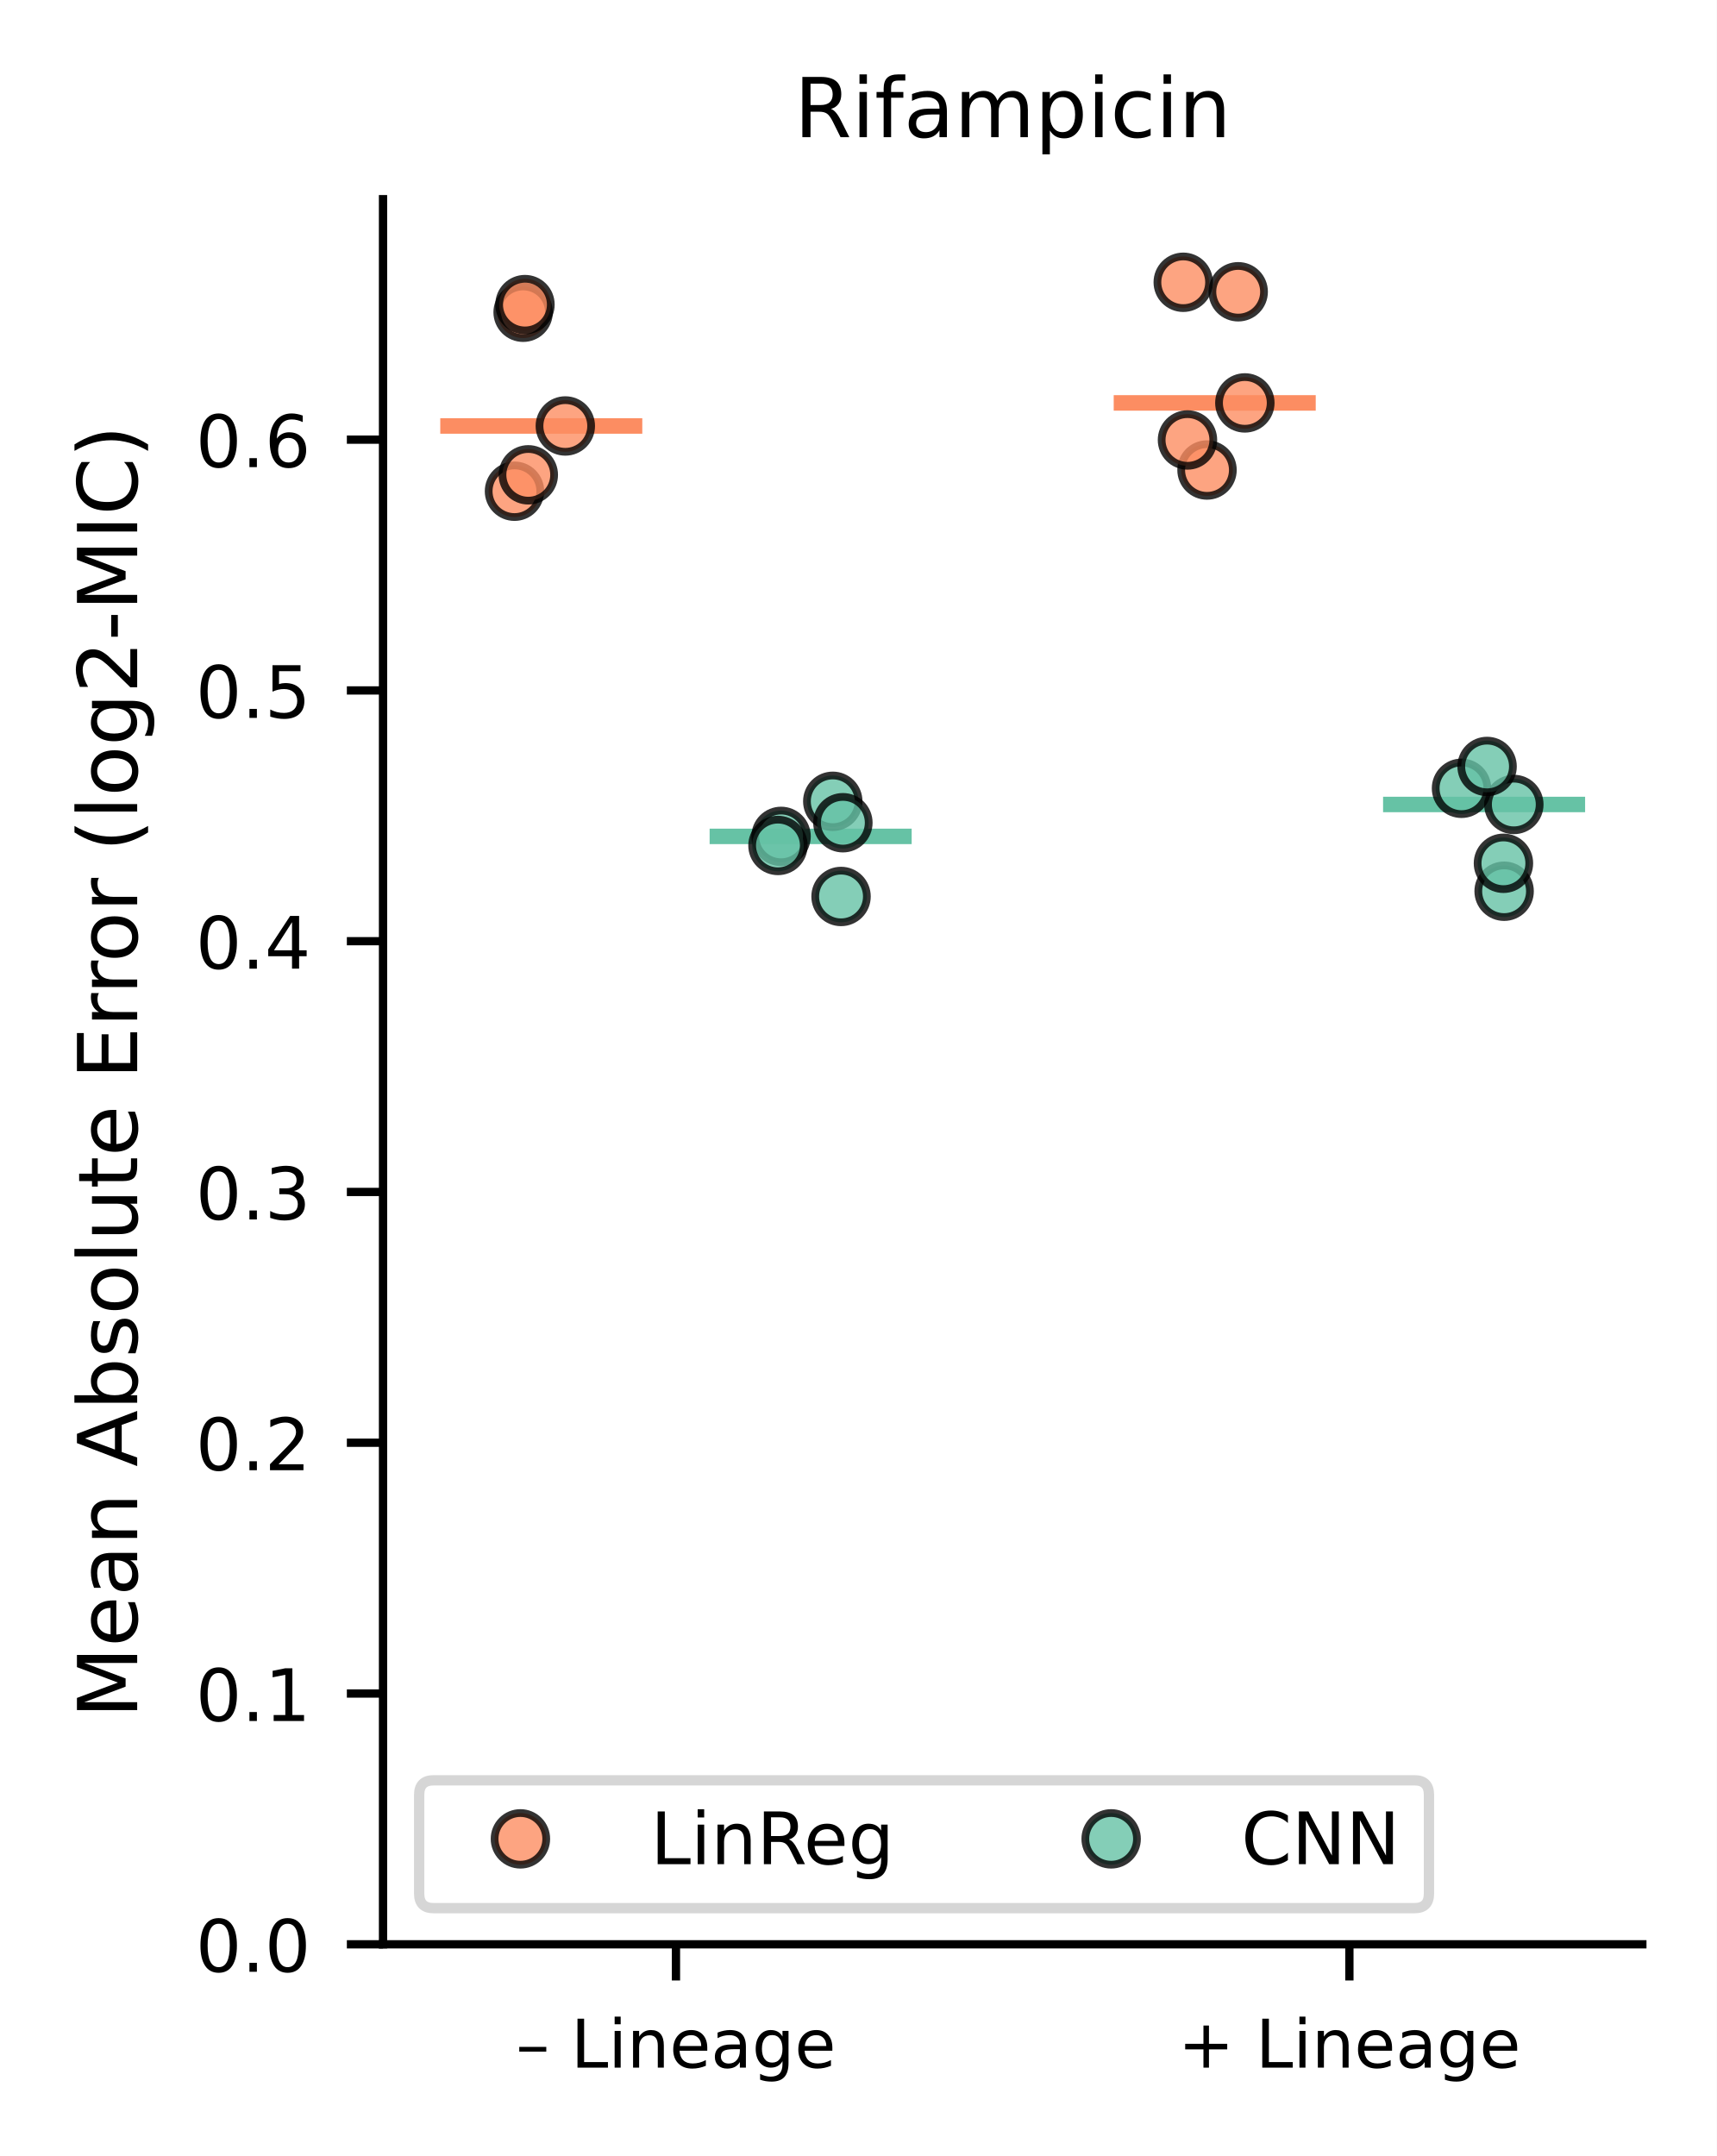
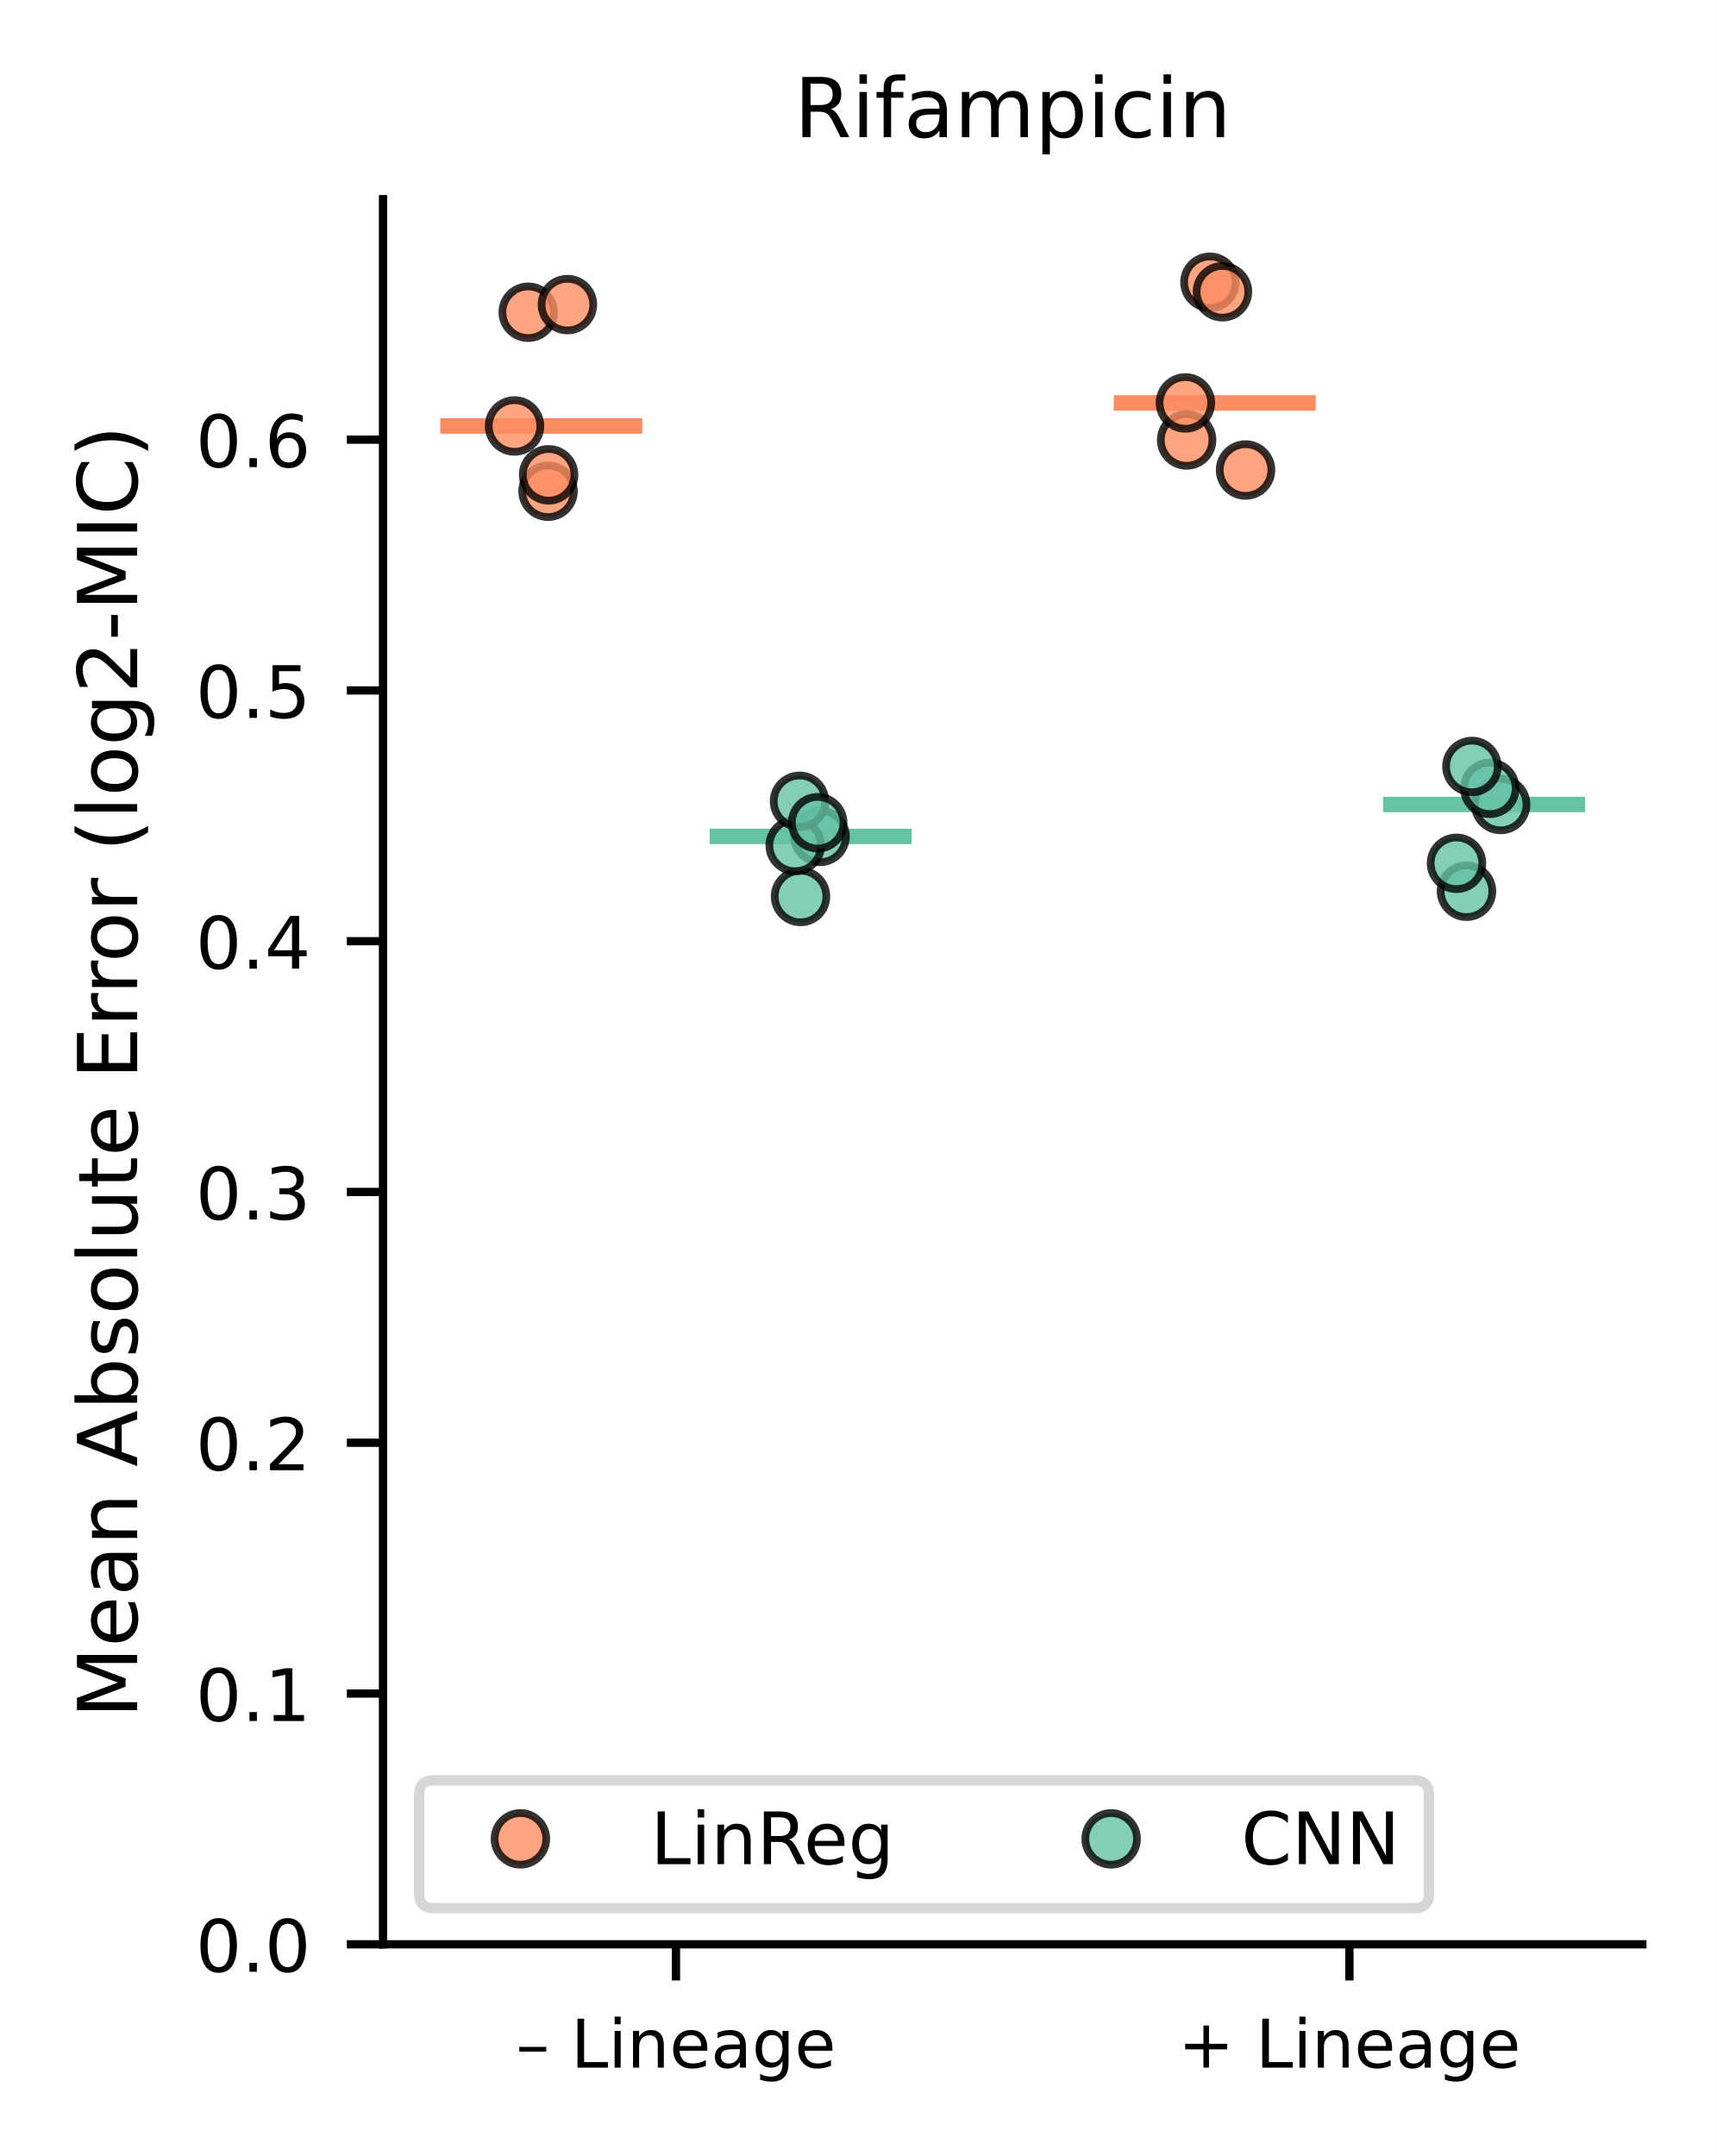
<svg xmlns="http://www.w3.org/2000/svg" xmlns:xlink="http://www.w3.org/1999/xlink" width="166.175pt" height="208.69pt" viewBox="0 0 166.175 208.69" version="1.1">
  <defs>
    <style type="text/css">*{stroke-linejoin: round; stroke-linecap: butt}</style>
  </defs>
  <g id="figure_1">
    <g id="patch_1">
      <path d="M 0 208.69  L 166.175 208.69  L 166.175 0  L 0 0  z " style="fill: #ffffff" />
    </g>
    <g id="axes_1">
      <g id="patch_2">
        <path d="M 37.075 188.199  L 158.975 188.199  L 158.975 19.279  L 37.075 19.279  z " style="fill: #ffffff" />
      </g>
      <g id="LineCollection_1">
-         <path d="M 42.616 41.232  L 62.172 41.232  " clip-path="url(#pc643559d27)" style="fill: none; stroke: #fc8d62; stroke-width: 1.5" />
+         <path d="M 42.616 41.232  L 62.172 41.232  " clip-path="url(#p11ae6d46cd)" style="fill: none; stroke: #fc8d62; stroke-width: 1.5" />
      </g>
      <g id="LineCollection_2">
-         <path d="M 68.69 80.959  L 88.247 80.959  " clip-path="url(#pc643559d27)" style="fill: none; stroke: #66c2a5; stroke-width: 1.5" />
+         <path d="M 68.69 80.959  L 88.247 80.959  " clip-path="url(#p11ae6d46cd)" style="fill: none; stroke: #66c2a5; stroke-width: 1.5" />
      </g>
      <g id="LineCollection_3">
-         <path d="M 107.803 39  L 127.359 39  " clip-path="url(#pc643559d27)" style="fill: none; stroke: #fc8d62; stroke-width: 1.5" />
+         <path d="M 107.803 39  L 127.359 39  " clip-path="url(#p11ae6d46cd)" style="fill: none; stroke: #fc8d62; stroke-width: 1.5" />
      </g>
      <g id="LineCollection_4">
-         <path d="M 133.878 77.869  L 153.434 77.869  " clip-path="url(#pc643559d27)" style="fill: none; stroke: #66c2a5; stroke-width: 1.5" />
+         <path d="M 133.878 77.869  L 153.434 77.869  " clip-path="url(#p11ae6d46cd)" style="fill: none; stroke: #66c2a5; stroke-width: 1.5" />
      </g>
      <g id="PathCollection_1">
        <defs>
-           <path id="C0_0_c68f9d887a" d="M 0 2.5  C 0.663 2.5 1.299 2.237 1.768 1.768  C 2.237 1.299 2.5 0.663 2.5 -0  C 2.5 -0.663 2.237 -1.299 1.768 -1.768  C 1.299 -2.237 0.663 -2.5 0 -2.5  C -0.663 -2.5 -1.299 -2.237 -1.768 -1.768  C -2.237 -1.299 -2.5 -0.663 -2.5 0  C -2.5 0.663 -2.237 1.299 -1.768 1.768  C -1.299 2.237 -0.663 2.5 0 2.5  z " />
+           <path id="C0_0_fdc0c344df" d="M 0 2.5  C 0.663 2.5 1.299 2.237 1.768 1.768  C 2.237 1.299 2.5 0.663 2.5 -0  C 2.5 -0.663 2.237 -1.299 1.768 -1.768  C 1.299 -2.237 0.663 -2.5 0 -2.5  C -0.663 -2.5 -1.299 -2.237 -1.768 -1.768  C -2.237 -1.299 -2.5 -0.663 -2.5 0  C -2.5 0.663 -2.237 1.299 -1.768 1.768  C -1.299 2.237 -0.663 2.5 0 2.5  z " />
        </defs>
-         <g clip-path="url(#pc643559d27)">
-           <use xlink:href="#C0_0_c68f9d887a" x="49.801" y="47.548" style="fill: #fc8d62; fill-opacity: 0.8; stroke: #000000; stroke-opacity: 0.8; stroke-width: 0.75" />
-         </g>
-         <g clip-path="url(#pc643559d27)">
-           <use xlink:href="#C0_0_c68f9d887a" x="51.138" y="45.961" style="fill: #fc8d62; fill-opacity: 0.8; stroke: #000000; stroke-opacity: 0.8; stroke-width: 0.75" />
-         </g>
-         <g clip-path="url(#pc643559d27)">
-           <use xlink:href="#C0_0_c68f9d887a" x="54.721" y="41.232" style="fill: #fc8d62; fill-opacity: 0.8; stroke: #000000; stroke-opacity: 0.8; stroke-width: 0.75" />
-         </g>
-         <g clip-path="url(#pc643559d27)">
-           <use xlink:href="#C0_0_c68f9d887a" x="50.637" y="30.224" style="fill: #fc8d62; fill-opacity: 0.8; stroke: #000000; stroke-opacity: 0.8; stroke-width: 0.75" />
-         </g>
-         <g clip-path="url(#pc643559d27)">
-           <use xlink:href="#C0_0_c68f9d887a" x="50.816" y="29.484" style="fill: #fc8d62; fill-opacity: 0.8; stroke: #000000; stroke-opacity: 0.8; stroke-width: 0.75" />
+         <g clip-path="url(#p11ae6d46cd)">
+           <use xlink:href="#C0_0_fdc0c344df" x="53.05" y="47.548" style="fill: #fc8d62; fill-opacity: 0.8; stroke: #000000; stroke-opacity: 0.8; stroke-width: 0.75" />
+         </g>
+         <g clip-path="url(#p11ae6d46cd)">
+           <use xlink:href="#C0_0_fdc0c344df" x="53.103" y="45.961" style="fill: #fc8d62; fill-opacity: 0.8; stroke: #000000; stroke-opacity: 0.8; stroke-width: 0.75" />
+         </g>
+         <g clip-path="url(#p11ae6d46cd)">
+           <use xlink:href="#C0_0_fdc0c344df" x="49.804" y="41.232" style="fill: #fc8d62; fill-opacity: 0.8; stroke: #000000; stroke-opacity: 0.8; stroke-width: 0.75" />
+         </g>
+         <g clip-path="url(#p11ae6d46cd)">
+           <use xlink:href="#C0_0_fdc0c344df" x="51.129" y="30.224" style="fill: #fc8d62; fill-opacity: 0.8; stroke: #000000; stroke-opacity: 0.8; stroke-width: 0.75" />
+         </g>
+         <g clip-path="url(#p11ae6d46cd)">
+           <use xlink:href="#C0_0_fdc0c344df" x="54.926" y="29.484" style="fill: #fc8d62; fill-opacity: 0.8; stroke: #000000; stroke-opacity: 0.8; stroke-width: 0.75" />
        </g>
      </g>
      <g id="PathCollection_2">
        <defs>
-           <path id="C1_0_a680236a15" d="M 0 2.5  C 0.663 2.5 1.299 2.237 1.768 1.768  C 2.237 1.299 2.5 0.663 2.5 -0  C 2.5 -0.663 2.237 -1.299 1.768 -1.768  C 1.299 -2.237 0.663 -2.5 0 -2.5  C -0.663 -2.5 -1.299 -2.237 -1.768 -1.768  C -2.237 -1.299 -2.5 -0.663 -2.5 0  C -2.5 0.663 -2.237 1.299 -1.768 1.768  C -1.299 2.237 -0.663 2.5 0 2.5  z " />
+           <path id="C1_0_b56748627b" d="M 0 2.5  C 0.663 2.5 1.299 2.237 1.768 1.768  C 2.237 1.299 2.5 0.663 2.5 -0  C 2.5 -0.663 2.237 -1.299 1.768 -1.768  C 1.299 -2.237 0.663 -2.5 0 -2.5  C -0.663 -2.5 -1.299 -2.237 -1.768 -1.768  C -2.237 -1.299 -2.5 -0.663 -2.5 0  C -2.5 0.663 -2.237 1.299 -1.768 1.768  C -1.299 2.237 -0.663 2.5 0 2.5  z " />
        </defs>
-         <g clip-path="url(#pc643559d27)">
-           <use xlink:href="#C1_0_a680236a15" x="81.411" y="86.774" style="fill: #66c2a5; fill-opacity: 0.8; stroke: #000000; stroke-opacity: 0.8; stroke-width: 0.75" />
-         </g>
-         <g clip-path="url(#pc643559d27)">
-           <use xlink:href="#C1_0_a680236a15" x="75.606" y="80.959" style="fill: #66c2a5; fill-opacity: 0.8; stroke: #000000; stroke-opacity: 0.8; stroke-width: 0.75" />
-         </g>
-         <g clip-path="url(#pc643559d27)">
-           <use xlink:href="#C1_0_a680236a15" x="75.305" y="81.836" style="fill: #66c2a5; fill-opacity: 0.8; stroke: #000000; stroke-opacity: 0.8; stroke-width: 0.75" />
-         </g>
-         <g clip-path="url(#pc643559d27)">
-           <use xlink:href="#C1_0_a680236a15" x="80.61" y="77.562" style="fill: #66c2a5; fill-opacity: 0.8; stroke: #000000; stroke-opacity: 0.8; stroke-width: 0.75" />
-         </g>
-         <g clip-path="url(#pc643559d27)">
-           <use xlink:href="#C1_0_a680236a15" x="81.589" y="79.636" style="fill: #66c2a5; fill-opacity: 0.8; stroke: #000000; stroke-opacity: 0.8; stroke-width: 0.75" />
+         <g clip-path="url(#p11ae6d46cd)">
+           <use xlink:href="#C1_0_b56748627b" x="77.488" y="86.774" style="fill: #66c2a5; fill-opacity: 0.8; stroke: #000000; stroke-opacity: 0.8; stroke-width: 0.75" />
+         </g>
+         <g clip-path="url(#p11ae6d46cd)">
+           <use xlink:href="#C1_0_b56748627b" x="79.377" y="80.959" style="fill: #66c2a5; fill-opacity: 0.8; stroke: #000000; stroke-opacity: 0.8; stroke-width: 0.75" />
+         </g>
+         <g clip-path="url(#p11ae6d46cd)">
+           <use xlink:href="#C1_0_b56748627b" x="76.973" y="81.836" style="fill: #66c2a5; fill-opacity: 0.8; stroke: #000000; stroke-opacity: 0.8; stroke-width: 0.75" />
+         </g>
+         <g clip-path="url(#p11ae6d46cd)">
+           <use xlink:href="#C1_0_b56748627b" x="77.391" y="77.562" style="fill: #66c2a5; fill-opacity: 0.8; stroke: #000000; stroke-opacity: 0.8; stroke-width: 0.75" />
+         </g>
+         <g clip-path="url(#p11ae6d46cd)">
+           <use xlink:href="#C1_0_b56748627b" x="79.148" y="79.636" style="fill: #66c2a5; fill-opacity: 0.8; stroke: #000000; stroke-opacity: 0.8; stroke-width: 0.75" />
        </g>
      </g>
      <g id="PathCollection_3">
        <defs>
-           <path id="C2_0_6940e14456" d="M 0 2.5  C 0.663 2.5 1.299 2.237 1.768 1.768  C 2.237 1.299 2.5 0.663 2.5 -0  C 2.5 -0.663 2.237 -1.299 1.768 -1.768  C 1.299 -2.237 0.663 -2.5 0 -2.5  C -0.663 -2.5 -1.299 -2.237 -1.768 -1.768  C -2.237 -1.299 -2.5 -0.663 -2.5 0  C -2.5 0.663 -2.237 1.299 -1.768 1.768  C -1.299 2.237 -0.663 2.5 0 2.5  z " />
+           <path id="C2_0_cc02d320ec" d="M 0 2.5  C 0.663 2.5 1.299 2.237 1.768 1.768  C 2.237 1.299 2.5 0.663 2.5 -0  C 2.5 -0.663 2.237 -1.299 1.768 -1.768  C 1.299 -2.237 0.663 -2.5 0 -2.5  C -0.663 -2.5 -1.299 -2.237 -1.768 -1.768  C -2.237 -1.299 -2.5 -0.663 -2.5 0  C -2.5 0.663 -2.237 1.299 -1.768 1.768  C -1.299 2.237 -0.663 2.5 0 2.5  z " />
        </defs>
-         <g clip-path="url(#pc643559d27)">
-           <use xlink:href="#C2_0_6940e14456" x="116.836" y="45.495" style="fill: #fc8d62; fill-opacity: 0.8; stroke: #000000; stroke-opacity: 0.8; stroke-width: 0.75" />
-         </g>
-         <g clip-path="url(#pc643559d27)">
-           <use xlink:href="#C2_0_6940e14456" x="114.944" y="42.587" style="fill: #fc8d62; fill-opacity: 0.8; stroke: #000000; stroke-opacity: 0.8; stroke-width: 0.75" />
-         </g>
-         <g clip-path="url(#pc643559d27)">
-           <use xlink:href="#C2_0_6940e14456" x="120.498" y="39" style="fill: #fc8d62; fill-opacity: 0.8; stroke: #000000; stroke-opacity: 0.8; stroke-width: 0.75" />
-         </g>
-         <g clip-path="url(#pc643559d27)">
-           <use xlink:href="#C2_0_6940e14456" x="114.535" y="27.323" style="fill: #fc8d62; fill-opacity: 0.8; stroke: #000000; stroke-opacity: 0.8; stroke-width: 0.75" />
-         </g>
-         <g clip-path="url(#pc643559d27)">
-           <use xlink:href="#C2_0_6940e14456" x="119.854" y="28.242" style="fill: #fc8d62; fill-opacity: 0.8; stroke: #000000; stroke-opacity: 0.8; stroke-width: 0.75" />
+         <g clip-path="url(#p11ae6d46cd)">
+           <use xlink:href="#C2_0_cc02d320ec" x="120.565" y="45.495" style="fill: #fc8d62; fill-opacity: 0.8; stroke: #000000; stroke-opacity: 0.8; stroke-width: 0.75" />
+         </g>
+         <g clip-path="url(#p11ae6d46cd)">
+           <use xlink:href="#C2_0_cc02d320ec" x="114.861" y="42.587" style="fill: #fc8d62; fill-opacity: 0.8; stroke: #000000; stroke-opacity: 0.8; stroke-width: 0.75" />
+         </g>
+         <g clip-path="url(#p11ae6d46cd)">
+           <use xlink:href="#C2_0_cc02d320ec" x="114.742" y="39" style="fill: #fc8d62; fill-opacity: 0.8; stroke: #000000; stroke-opacity: 0.8; stroke-width: 0.75" />
+         </g>
+         <g clip-path="url(#p11ae6d46cd)">
+           <use xlink:href="#C2_0_cc02d320ec" x="117.117" y="27.323" style="fill: #fc8d62; fill-opacity: 0.8; stroke: #000000; stroke-opacity: 0.8; stroke-width: 0.75" />
+         </g>
+         <g clip-path="url(#p11ae6d46cd)">
+           <use xlink:href="#C2_0_cc02d320ec" x="118.331" y="28.242" style="fill: #fc8d62; fill-opacity: 0.8; stroke: #000000; stroke-opacity: 0.8; stroke-width: 0.75" />
        </g>
      </g>
      <g id="PathCollection_4">
        <defs>
-           <path id="C3_0_1b393417d4" d="M 0 2.5  C 0.663 2.5 1.299 2.237 1.768 1.768  C 2.237 1.299 2.5 0.663 2.5 -0  C 2.5 -0.663 2.237 -1.299 1.768 -1.768  C 1.299 -2.237 0.663 -2.5 0 -2.5  C -0.663 -2.5 -1.299 -2.237 -1.768 -1.768  C -2.237 -1.299 -2.5 -0.663 -2.5 0  C -2.5 0.663 -2.237 1.299 -1.768 1.768  C -1.299 2.237 -0.663 2.5 0 2.5  z " />
+           <path id="C3_0_5260ffb56c" d="M 0 2.5  C 0.663 2.5 1.299 2.237 1.768 1.768  C 2.237 1.299 2.5 0.663 2.5 -0  C 2.5 -0.663 2.237 -1.299 1.768 -1.768  C 1.299 -2.237 0.663 -2.5 0 -2.5  C -0.663 -2.5 -1.299 -2.237 -1.768 -1.768  C -2.237 -1.299 -2.5 -0.663 -2.5 0  C -2.5 0.663 -2.237 1.299 -1.768 1.768  C -1.299 2.237 -0.663 2.5 0 2.5  z " />
        </defs>
-         <g clip-path="url(#pc643559d27)">
-           <use xlink:href="#C3_0_1b393417d4" x="145.595" y="86.267" style="fill: #66c2a5; fill-opacity: 0.8; stroke: #000000; stroke-opacity: 0.8; stroke-width: 0.75" />
-         </g>
-         <g clip-path="url(#pc643559d27)">
-           <use xlink:href="#C3_0_1b393417d4" x="145.529" y="83.562" style="fill: #66c2a5; fill-opacity: 0.8; stroke: #000000; stroke-opacity: 0.8; stroke-width: 0.75" />
-         </g>
-         <g clip-path="url(#pc643559d27)">
-           <use xlink:href="#C3_0_1b393417d4" x="146.535" y="77.869" style="fill: #66c2a5; fill-opacity: 0.8; stroke: #000000; stroke-opacity: 0.8; stroke-width: 0.75" />
-         </g>
-         <g clip-path="url(#pc643559d27)">
-           <use xlink:href="#C3_0_1b393417d4" x="141.469" y="76.303" style="fill: #66c2a5; fill-opacity: 0.8; stroke: #000000; stroke-opacity: 0.8; stroke-width: 0.75" />
-         </g>
-         <g clip-path="url(#pc643559d27)">
-           <use xlink:href="#C3_0_1b393417d4" x="143.946" y="74.189" style="fill: #66c2a5; fill-opacity: 0.8; stroke: #000000; stroke-opacity: 0.8; stroke-width: 0.75" />
+         <g clip-path="url(#p11ae6d46cd)">
+           <use xlink:href="#C3_0_5260ffb56c" x="141.952" y="86.267" style="fill: #66c2a5; fill-opacity: 0.8; stroke: #000000; stroke-opacity: 0.8; stroke-width: 0.75" />
+         </g>
+         <g clip-path="url(#p11ae6d46cd)">
+           <use xlink:href="#C3_0_5260ffb56c" x="140.984" y="83.562" style="fill: #66c2a5; fill-opacity: 0.8; stroke: #000000; stroke-opacity: 0.8; stroke-width: 0.75" />
+         </g>
+         <g clip-path="url(#p11ae6d46cd)">
+           <use xlink:href="#C3_0_5260ffb56c" x="145.262" y="77.869" style="fill: #66c2a5; fill-opacity: 0.8; stroke: #000000; stroke-opacity: 0.8; stroke-width: 0.75" />
+         </g>
+         <g clip-path="url(#p11ae6d46cd)">
+           <use xlink:href="#C3_0_5260ffb56c" x="144.213" y="76.303" style="fill: #66c2a5; fill-opacity: 0.8; stroke: #000000; stroke-opacity: 0.8; stroke-width: 0.75" />
+         </g>
+         <g clip-path="url(#p11ae6d46cd)">
+           <use xlink:href="#C3_0_5260ffb56c" x="142.477" y="74.189" style="fill: #66c2a5; fill-opacity: 0.8; stroke: #000000; stroke-opacity: 0.8; stroke-width: 0.75" />
        </g>
      </g>
      <g id="line2d_1" />
      <g id="line2d_2" />
      <g id="matplotlib.axis_1">
        <g id="xtick_1">
          <g id="line2d_3">
            <defs>
-               <path id="ma90e067be9" d="M 0 0  L 0 3.5  " style="stroke: #000000; stroke-width: 0.8" />
+               <path id="m35b3bb0aab" d="M 0 0  L 0 3.5  " style="stroke: #000000; stroke-width: 0.8" />
            </defs>
            <g>
-               <use xlink:href="#ma90e067be9" x="65.431" y="188.199" style="stroke: #000000; stroke-width: 0.8" />
+               <use xlink:href="#m35b3bb0aab" x="65.431" y="188.199" style="stroke: #000000; stroke-width: 0.8" />
            </g>
          </g>
          <g id="text_1">
            <g transform="translate(49.94536 200.1377) scale(0.065 -0.065)">
              <defs>
                <path id="DejaVuSans-2013" d="M 313 1978  L 2888 1978  L 2888 1528  L 313 1528  L 313 1978  z " transform="scale(0.015625)" />
                <path id="DejaVuSans-20" transform="scale(0.015625)" />
                <path id="DejaVuSans-4c" d="M 628 4666  L 1259 4666  L 1259 531  L 3531 531  L 3531 0  L 628 0  L 628 4666  z " transform="scale(0.015625)" />
                <path id="DejaVuSans-69" d="M 603 3500  L 1178 3500  L 1178 0  L 603 0  L 603 3500  z M 603 4863  L 1178 4863  L 1178 4134  L 603 4134  L 603 4863  z " transform="scale(0.015625)" />
                <path id="DejaVuSans-6e" d="M 3513 2113  L 3513 0  L 2938 0  L 2938 2094  Q 2938 2591 2744 2837  Q 2550 3084 2163 3084  Q 1697 3084 1428 2787  Q 1159 2491 1159 1978  L 1159 0  L 581 0  L 581 3500  L 1159 3500  L 1159 2956  Q 1366 3272 1645 3428  Q 1925 3584 2291 3584  Q 2894 3584 3203 3211  Q 3513 2838 3513 2113  z " transform="scale(0.015625)" />
                <path id="DejaVuSans-65" d="M 3597 1894  L 3597 1613  L 953 1613  Q 991 1019 1311 708  Q 1631 397 2203 397  Q 2534 397 2845 478  Q 3156 559 3463 722  L 3463 178  Q 3153 47 2828 -22  Q 2503 -91 2169 -91  Q 1331 -91 842 396  Q 353 884 353 1716  Q 353 2575 817 3079  Q 1281 3584 2069 3584  Q 2775 3584 3186 3129  Q 3597 2675 3597 1894  z M 3022 2063  Q 3016 2534 2758 2815  Q 2500 3097 2075 3097  Q 1594 3097 1305 2825  Q 1016 2553 972 2059  L 3022 2063  z " transform="scale(0.015625)" />
                <path id="DejaVuSans-61" d="M 2194 1759  Q 1497 1759 1228 1600  Q 959 1441 959 1056  Q 959 750 1161 570  Q 1363 391 1709 391  Q 2188 391 2477 730  Q 2766 1069 2766 1631  L 2766 1759  L 2194 1759  z M 3341 1997  L 3341 0  L 2766 0  L 2766 531  Q 2569 213 2275 61  Q 1981 -91 1556 -91  Q 1019 -91 701 211  Q 384 513 384 1019  Q 384 1609 779 1909  Q 1175 2209 1959 2209  L 2766 2209  L 2766 2266  Q 2766 2663 2505 2880  Q 2244 3097 1772 3097  Q 1472 3097 1187 3025  Q 903 2953 641 2809  L 641 3341  Q 956 3463 1253 3523  Q 1550 3584 1831 3584  Q 2591 3584 2966 3190  Q 3341 2797 3341 1997  z " transform="scale(0.015625)" />
                <path id="DejaVuSans-67" d="M 2906 1791  Q 2906 2416 2648 2759  Q 2391 3103 1925 3103  Q 1463 3103 1205 2759  Q 947 2416 947 1791  Q 947 1169 1205 825  Q 1463 481 1925 481  Q 2391 481 2648 825  Q 2906 1169 2906 1791  z M 3481 434  Q 3481 -459 3084 -895  Q 2688 -1331 1869 -1331  Q 1566 -1331 1297 -1286  Q 1028 -1241 775 -1147  L 775 -588  Q 1028 -725 1275 -790  Q 1522 -856 1778 -856  Q 2344 -856 2625 -561  Q 2906 -266 2906 331  L 2906 616  Q 2728 306 2450 153  Q 2172 0 1784 0  Q 1141 0 747 490  Q 353 981 353 1791  Q 353 2603 747 3093  Q 1141 3584 1784 3584  Q 2172 3584 2450 3431  Q 2728 3278 2906 2969  L 2906 3500  L 3481 3500  L 3481 434  z " transform="scale(0.015625)" />
              </defs>
              <use xlink:href="#DejaVuSans-2013" />
              <use xlink:href="#DejaVuSans-20" x="50" />
              <use xlink:href="#DejaVuSans-4c" x="81.787" />
              <use xlink:href="#DejaVuSans-69" x="137.5" />
              <use xlink:href="#DejaVuSans-6e" x="165.283" />
              <use xlink:href="#DejaVuSans-65" x="228.662" />
              <use xlink:href="#DejaVuSans-61" x="290.186" />
              <use xlink:href="#DejaVuSans-67" x="351.465" />
              <use xlink:href="#DejaVuSans-65" x="414.941" />
            </g>
          </g>
        </g>
        <g id="xtick_2">
          <g id="line2d_4">
            <g>
-               <use xlink:href="#ma90e067be9" x="130.618" y="188.199" style="stroke: #000000; stroke-width: 0.8" />
+               <use xlink:href="#m35b3bb0aab" x="130.618" y="188.199" style="stroke: #000000; stroke-width: 0.8" />
            </g>
          </g>
          <g id="text_2">
            <g transform="translate(114.0341 200.1377) scale(0.065 -0.065)">
              <defs>
                <path id="DejaVuSans-2b" d="M 2944 4013  L 2944 2272  L 4684 2272  L 4684 1741  L 2944 1741  L 2944 0  L 2419 0  L 2419 1741  L 678 1741  L 678 2272  L 2419 2272  L 2419 4013  L 2944 4013  z " transform="scale(0.015625)" />
              </defs>
              <use xlink:href="#DejaVuSans-2b" />
              <use xlink:href="#DejaVuSans-20" x="83.789" />
              <use xlink:href="#DejaVuSans-4c" x="115.576" />
              <use xlink:href="#DejaVuSans-69" x="171.289" />
              <use xlink:href="#DejaVuSans-6e" x="199.072" />
              <use xlink:href="#DejaVuSans-65" x="262.451" />
              <use xlink:href="#DejaVuSans-61" x="323.975" />
              <use xlink:href="#DejaVuSans-67" x="385.254" />
              <use xlink:href="#DejaVuSans-65" x="448.73" />
            </g>
          </g>
        </g>
      </g>
      <g id="matplotlib.axis_2">
        <g id="ytick_1">
          <g id="line2d_5">
            <defs>
-               <path id="m41dea128f2" d="M 0 0  L -3.5 0  " style="stroke: #000000; stroke-width: 0.8" />
+               <path id="md1fb737295" d="M 0 0  L -3.5 0  " style="stroke: #000000; stroke-width: 0.8" />
            </defs>
            <g>
-               <use xlink:href="#m41dea128f2" x="37.075" y="188.199" style="stroke: #000000; stroke-width: 0.8" />
+               <use xlink:href="#md1fb737295" x="37.075" y="188.199" style="stroke: #000000; stroke-width: 0.8" />
            </g>
          </g>
          <g id="text_3">
            <g transform="translate(18.9425 190.8582) scale(0.07 -0.07)">
              <defs>
                <path id="DejaVuSans-30" d="M 2034 4250  Q 1547 4250 1301 3770  Q 1056 3291 1056 2328  Q 1056 1369 1301 889  Q 1547 409 2034 409  Q 2525 409 2770 889  Q 3016 1369 3016 2328  Q 3016 3291 2770 3770  Q 2525 4250 2034 4250  z M 2034 4750  Q 2819 4750 3233 4129  Q 3647 3509 3647 2328  Q 3647 1150 3233 529  Q 2819 -91 2034 -91  Q 1250 -91 836 529  Q 422 1150 422 2328  Q 422 3509 836 4129  Q 1250 4750 2034 4750  z " transform="scale(0.015625)" />
                <path id="DejaVuSans-2e" d="M 684 794  L 1344 794  L 1344 0  L 684 0  L 684 794  z " transform="scale(0.015625)" />
              </defs>
              <use xlink:href="#DejaVuSans-30" />
              <use xlink:href="#DejaVuSans-2e" x="63.623" />
              <use xlink:href="#DejaVuSans-30" x="95.41" />
            </g>
          </g>
        </g>
        <g id="ytick_2">
          <g id="line2d_6">
            <g>
-               <use xlink:href="#m41dea128f2" x="37.075" y="163.925" style="stroke: #000000; stroke-width: 0.8" />
+               <use xlink:href="#md1fb737295" x="37.075" y="163.925" style="stroke: #000000; stroke-width: 0.8" />
            </g>
          </g>
          <g id="text_4">
            <g transform="translate(18.9425 166.5844) scale(0.07 -0.07)">
              <defs>
                <path id="DejaVuSans-31" d="M 794 531  L 1825 531  L 1825 4091  L 703 3866  L 703 4441  L 1819 4666  L 2450 4666  L 2450 531  L 3481 531  L 3481 0  L 794 0  L 794 531  z " transform="scale(0.015625)" />
              </defs>
              <use xlink:href="#DejaVuSans-30" />
              <use xlink:href="#DejaVuSans-2e" x="63.623" />
              <use xlink:href="#DejaVuSans-31" x="95.41" />
            </g>
          </g>
        </g>
        <g id="ytick_3">
          <g id="line2d_7">
            <g>
-               <use xlink:href="#m41dea128f2" x="37.075" y="139.651" style="stroke: #000000; stroke-width: 0.8" />
+               <use xlink:href="#md1fb737295" x="37.075" y="139.651" style="stroke: #000000; stroke-width: 0.8" />
            </g>
          </g>
          <g id="text_5">
            <g transform="translate(18.9425 142.3105) scale(0.07 -0.07)">
              <defs>
                <path id="DejaVuSans-32" d="M 1228 531  L 3431 531  L 3431 0  L 469 0  L 469 531  Q 828 903 1448 1529  Q 2069 2156 2228 2338  Q 2531 2678 2651 2914  Q 2772 3150 2772 3378  Q 2772 3750 2511 3984  Q 2250 4219 1831 4219  Q 1534 4219 1204 4116  Q 875 4013 500 3803  L 500 4441  Q 881 4594 1212 4672  Q 1544 4750 1819 4750  Q 2544 4750 2975 4387  Q 3406 4025 3406 3419  Q 3406 3131 3298 2873  Q 3191 2616 2906 2266  Q 2828 2175 2409 1742  Q 1991 1309 1228 531  z " transform="scale(0.015625)" />
              </defs>
              <use xlink:href="#DejaVuSans-30" />
              <use xlink:href="#DejaVuSans-2e" x="63.623" />
              <use xlink:href="#DejaVuSans-32" x="95.41" />
            </g>
          </g>
        </g>
        <g id="ytick_4">
          <g id="line2d_8">
            <g>
-               <use xlink:href="#m41dea128f2" x="37.075" y="115.377" style="stroke: #000000; stroke-width: 0.8" />
+               <use xlink:href="#md1fb737295" x="37.075" y="115.377" style="stroke: #000000; stroke-width: 0.8" />
            </g>
          </g>
          <g id="text_6">
            <g transform="translate(18.9425 118.0367) scale(0.07 -0.07)">
              <defs>
                <path id="DejaVuSans-33" d="M 2597 2516  Q 3050 2419 3304 2112  Q 3559 1806 3559 1356  Q 3559 666 3084 287  Q 2609 -91 1734 -91  Q 1441 -91 1130 -33  Q 819 25 488 141  L 488 750  Q 750 597 1062 519  Q 1375 441 1716 441  Q 2309 441 2620 675  Q 2931 909 2931 1356  Q 2931 1769 2642 2001  Q 2353 2234 1838 2234  L 1294 2234  L 1294 2753  L 1863 2753  Q 2328 2753 2575 2939  Q 2822 3125 2822 3475  Q 2822 3834 2567 4026  Q 2313 4219 1838 4219  Q 1578 4219 1281 4162  Q 984 4106 628 3988  L 628 4550  Q 988 4650 1302 4700  Q 1616 4750 1894 4750  Q 2613 4750 3031 4423  Q 3450 4097 3450 3541  Q 3450 3153 3228 2886  Q 3006 2619 2597 2516  z " transform="scale(0.015625)" />
              </defs>
              <use xlink:href="#DejaVuSans-30" />
              <use xlink:href="#DejaVuSans-2e" x="63.623" />
              <use xlink:href="#DejaVuSans-33" x="95.41" />
            </g>
          </g>
        </g>
        <g id="ytick_5">
          <g id="line2d_9">
            <g>
-               <use xlink:href="#m41dea128f2" x="37.075" y="91.103" style="stroke: #000000; stroke-width: 0.8" />
+               <use xlink:href="#md1fb737295" x="37.075" y="91.103" style="stroke: #000000; stroke-width: 0.8" />
            </g>
          </g>
          <g id="text_7">
            <g transform="translate(18.9425 93.76285) scale(0.07 -0.07)">
              <defs>
                <path id="DejaVuSans-34" d="M 2419 4116  L 825 1625  L 2419 1625  L 2419 4116  z M 2253 4666  L 3047 4666  L 3047 1625  L 3713 1625  L 3713 1100  L 3047 1100  L 3047 0  L 2419 0  L 2419 1100  L 313 1100  L 313 1709  L 2253 4666  z " transform="scale(0.015625)" />
              </defs>
              <use xlink:href="#DejaVuSans-30" />
              <use xlink:href="#DejaVuSans-2e" x="63.623" />
              <use xlink:href="#DejaVuSans-34" x="95.41" />
            </g>
          </g>
        </g>
        <g id="ytick_6">
          <g id="line2d_10">
            <g>
-               <use xlink:href="#m41dea128f2" x="37.075" y="66.83" style="stroke: #000000; stroke-width: 0.8" />
+               <use xlink:href="#md1fb737295" x="37.075" y="66.83" style="stroke: #000000; stroke-width: 0.8" />
            </g>
          </g>
          <g id="text_8">
            <g transform="translate(18.9425 69.48901) scale(0.07 -0.07)">
              <defs>
                <path id="DejaVuSans-35" d="M 691 4666  L 3169 4666  L 3169 4134  L 1269 4134  L 1269 2991  Q 1406 3038 1543 3061  Q 1681 3084 1819 3084  Q 2600 3084 3056 2656  Q 3513 2228 3513 1497  Q 3513 744 3044 326  Q 2575 -91 1722 -91  Q 1428 -91 1123 -41  Q 819 9 494 109  L 494 744  Q 775 591 1075 516  Q 1375 441 1709 441  Q 2250 441 2565 725  Q 2881 1009 2881 1497  Q 2881 1984 2565 2268  Q 2250 2553 1709 2553  Q 1456 2553 1204 2497  Q 953 2441 691 2322  L 691 4666  z " transform="scale(0.015625)" />
              </defs>
              <use xlink:href="#DejaVuSans-30" />
              <use xlink:href="#DejaVuSans-2e" x="63.623" />
              <use xlink:href="#DejaVuSans-35" x="95.41" />
            </g>
          </g>
        </g>
        <g id="ytick_7">
          <g id="line2d_11">
            <g>
-               <use xlink:href="#m41dea128f2" x="37.075" y="42.556" style="stroke: #000000; stroke-width: 0.8" />
+               <use xlink:href="#md1fb737295" x="37.075" y="42.556" style="stroke: #000000; stroke-width: 0.8" />
            </g>
          </g>
          <g id="text_9">
            <g transform="translate(18.9425 45.21518) scale(0.07 -0.07)">
              <defs>
                <path id="DejaVuSans-36" d="M 2113 2584  Q 1688 2584 1439 2293  Q 1191 2003 1191 1497  Q 1191 994 1439 701  Q 1688 409 2113 409  Q 2538 409 2786 701  Q 3034 994 3034 1497  Q 3034 2003 2786 2293  Q 2538 2584 2113 2584  z M 3366 4563  L 3366 3988  Q 3128 4100 2886 4159  Q 2644 4219 2406 4219  Q 1781 4219 1451 3797  Q 1122 3375 1075 2522  Q 1259 2794 1537 2939  Q 1816 3084 2150 3084  Q 2853 3084 3261 2657  Q 3669 2231 3669 1497  Q 3669 778 3244 343  Q 2819 -91 2113 -91  Q 1303 -91 875 529  Q 447 1150 447 2328  Q 447 3434 972 4092  Q 1497 4750 2381 4750  Q 2619 4750 2861 4703  Q 3103 4656 3366 4563  z " transform="scale(0.015625)" />
              </defs>
              <use xlink:href="#DejaVuSans-30" />
              <use xlink:href="#DejaVuSans-2e" x="63.623" />
              <use xlink:href="#DejaVuSans-36" x="95.41" />
            </g>
          </g>
        </g>
        <g id="text_10">
          <g transform="translate(13.27875 166.3137) rotate(-90) scale(0.08 -0.08)">
            <defs>
              <path id="DejaVuSans-4d" d="M 628 4666  L 1569 4666  L 2759 1491  L 3956 4666  L 4897 4666  L 4897 0  L 4281 0  L 4281 4097  L 3078 897  L 2444 897  L 1241 4097  L 1241 0  L 628 0  L 628 4666  z " transform="scale(0.015625)" />
              <path id="DejaVuSans-41" d="M 2188 4044  L 1331 1722  L 3047 1722  L 2188 4044  z M 1831 4666  L 2547 4666  L 4325 0  L 3669 0  L 3244 1197  L 1141 1197  L 716 0  L 50 0  L 1831 4666  z " transform="scale(0.015625)" />
              <path id="DejaVuSans-62" d="M 3116 1747  Q 3116 2381 2855 2742  Q 2594 3103 2138 3103  Q 1681 3103 1420 2742  Q 1159 2381 1159 1747  Q 1159 1113 1420 752  Q 1681 391 2138 391  Q 2594 391 2855 752  Q 3116 1113 3116 1747  z M 1159 2969  Q 1341 3281 1617 3432  Q 1894 3584 2278 3584  Q 2916 3584 3314 3078  Q 3713 2572 3713 1747  Q 3713 922 3314 415  Q 2916 -91 2278 -91  Q 1894 -91 1617 61  Q 1341 213 1159 525  L 1159 0  L 581 0  L 581 4863  L 1159 4863  L 1159 2969  z " transform="scale(0.015625)" />
              <path id="DejaVuSans-73" d="M 2834 3397  L 2834 2853  Q 2591 2978 2328 3040  Q 2066 3103 1784 3103  Q 1356 3103 1142 2972  Q 928 2841 928 2578  Q 928 2378 1081 2264  Q 1234 2150 1697 2047  L 1894 2003  Q 2506 1872 2764 1633  Q 3022 1394 3022 966  Q 3022 478 2636 193  Q 2250 -91 1575 -91  Q 1294 -91 989 -36  Q 684 19 347 128  L 347 722  Q 666 556 975 473  Q 1284 391 1588 391  Q 1994 391 2212 530  Q 2431 669 2431 922  Q 2431 1156 2273 1281  Q 2116 1406 1581 1522  L 1381 1569  Q 847 1681 609 1914  Q 372 2147 372 2553  Q 372 3047 722 3315  Q 1072 3584 1716 3584  Q 2034 3584 2315 3537  Q 2597 3491 2834 3397  z " transform="scale(0.015625)" />
              <path id="DejaVuSans-6f" d="M 1959 3097  Q 1497 3097 1228 2736  Q 959 2375 959 1747  Q 959 1119 1226 758  Q 1494 397 1959 397  Q 2419 397 2687 759  Q 2956 1122 2956 1747  Q 2956 2369 2687 2733  Q 2419 3097 1959 3097  z M 1959 3584  Q 2709 3584 3137 3096  Q 3566 2609 3566 1747  Q 3566 888 3137 398  Q 2709 -91 1959 -91  Q 1206 -91 779 398  Q 353 888 353 1747  Q 353 2609 779 3096  Q 1206 3584 1959 3584  z " transform="scale(0.015625)" />
              <path id="DejaVuSans-6c" d="M 603 4863  L 1178 4863  L 1178 0  L 603 0  L 603 4863  z " transform="scale(0.015625)" />
              <path id="DejaVuSans-75" d="M 544 1381  L 544 3500  L 1119 3500  L 1119 1403  Q 1119 906 1312 657  Q 1506 409 1894 409  Q 2359 409 2629 706  Q 2900 1003 2900 1516  L 2900 3500  L 3475 3500  L 3475 0  L 2900 0  L 2900 538  Q 2691 219 2414 64  Q 2138 -91 1772 -91  Q 1169 -91 856 284  Q 544 659 544 1381  z M 1991 3584  L 1991 3584  z " transform="scale(0.015625)" />
              <path id="DejaVuSans-74" d="M 1172 4494  L 1172 3500  L 2356 3500  L 2356 3053  L 1172 3053  L 1172 1153  Q 1172 725 1289 603  Q 1406 481 1766 481  L 2356 481  L 2356 0  L 1766 0  Q 1100 0 847 248  Q 594 497 594 1153  L 594 3053  L 172 3053  L 172 3500  L 594 3500  L 594 4494  L 1172 4494  z " transform="scale(0.015625)" />
              <path id="DejaVuSans-45" d="M 628 4666  L 3578 4666  L 3578 4134  L 1259 4134  L 1259 2753  L 3481 2753  L 3481 2222  L 1259 2222  L 1259 531  L 3634 531  L 3634 0  L 628 0  L 628 4666  z " transform="scale(0.015625)" />
              <path id="DejaVuSans-72" d="M 2631 2963  Q 2534 3019 2420 3045  Q 2306 3072 2169 3072  Q 1681 3072 1420 2755  Q 1159 2438 1159 1844  L 1159 0  L 581 0  L 581 3500  L 1159 3500  L 1159 2956  Q 1341 3275 1631 3429  Q 1922 3584 2338 3584  Q 2397 3584 2469 3576  Q 2541 3569 2628 3553  L 2631 2963  z " transform="scale(0.015625)" />
              <path id="DejaVuSans-28" d="M 1984 4856  Q 1566 4138 1362 3434  Q 1159 2731 1159 2009  Q 1159 1288 1364 580  Q 1569 -128 1984 -844  L 1484 -844  Q 1016 -109 783 600  Q 550 1309 550 2009  Q 550 2706 781 3412  Q 1013 4119 1484 4856  L 1984 4856  z " transform="scale(0.015625)" />
              <path id="DejaVuSans-2d" d="M 313 2009  L 1997 2009  L 1997 1497  L 313 1497  L 313 2009  z " transform="scale(0.015625)" />
              <path id="DejaVuSans-49" d="M 628 4666  L 1259 4666  L 1259 0  L 628 0  L 628 4666  z " transform="scale(0.015625)" />
              <path id="DejaVuSans-43" d="M 4122 4306  L 4122 3641  Q 3803 3938 3442 4084  Q 3081 4231 2675 4231  Q 1875 4231 1450 3742  Q 1025 3253 1025 2328  Q 1025 1406 1450 917  Q 1875 428 2675 428  Q 3081 428 3442 575  Q 3803 722 4122 1019  L 4122 359  Q 3791 134 3420 21  Q 3050 -91 2638 -91  Q 1578 -91 968 557  Q 359 1206 359 2328  Q 359 3453 968 4101  Q 1578 4750 2638 4750  Q 3056 4750 3426 4639  Q 3797 4528 4122 4306  z " transform="scale(0.015625)" />
              <path id="DejaVuSans-29" d="M 513 4856  L 1013 4856  Q 1481 4119 1714 3412  Q 1947 2706 1947 2009  Q 1947 1309 1714 600  Q 1481 -109 1013 -844  L 513 -844  Q 928 -128 1133 580  Q 1338 1288 1338 2009  Q 1338 2731 1133 3434  Q 928 4138 513 4856  z " transform="scale(0.015625)" />
            </defs>
            <use xlink:href="#DejaVuSans-4d" />
            <use xlink:href="#DejaVuSans-65" x="86.279" />
            <use xlink:href="#DejaVuSans-61" x="147.803" />
            <use xlink:href="#DejaVuSans-6e" x="209.082" />
            <use xlink:href="#DejaVuSans-20" x="272.461" />
            <use xlink:href="#DejaVuSans-41" x="304.248" />
            <use xlink:href="#DejaVuSans-62" x="372.656" />
            <use xlink:href="#DejaVuSans-73" x="436.133" />
            <use xlink:href="#DejaVuSans-6f" x="488.232" />
            <use xlink:href="#DejaVuSans-6c" x="549.414" />
            <use xlink:href="#DejaVuSans-75" x="577.197" />
            <use xlink:href="#DejaVuSans-74" x="640.576" />
            <use xlink:href="#DejaVuSans-65" x="679.785" />
            <use xlink:href="#DejaVuSans-20" x="741.309" />
            <use xlink:href="#DejaVuSans-45" x="773.096" />
            <use xlink:href="#DejaVuSans-72" x="836.279" />
            <use xlink:href="#DejaVuSans-72" x="875.643" />
            <use xlink:href="#DejaVuSans-6f" x="914.506" />
            <use xlink:href="#DejaVuSans-72" x="975.688" />
            <use xlink:href="#DejaVuSans-20" x="1016.801" />
            <use xlink:href="#DejaVuSans-28" x="1048.588" />
            <use xlink:href="#DejaVuSans-6c" x="1087.602" />
            <use xlink:href="#DejaVuSans-6f" x="1115.385" />
            <use xlink:href="#DejaVuSans-67" x="1176.566" />
            <use xlink:href="#DejaVuSans-32" x="1240.043" />
            <use xlink:href="#DejaVuSans-2d" x="1303.666" />
            <use xlink:href="#DejaVuSans-4d" x="1339.75" />
            <use xlink:href="#DejaVuSans-49" x="1426.029" />
            <use xlink:href="#DejaVuSans-43" x="1455.521" />
            <use xlink:href="#DejaVuSans-29" x="1525.346" />
          </g>
        </g>
      </g>
      <g id="patch_3">
        <path d="M 37.075 188.199  L 37.075 19.279  " style="fill: none; stroke: #000000; stroke-width: 0.8; stroke-linejoin: miter; stroke-linecap: square" />
      </g>
      <g id="patch_4">
        <path d="M 37.075 188.199  L 158.975 188.199  " style="fill: none; stroke: #000000; stroke-width: 0.8; stroke-linejoin: miter; stroke-linecap: square" />
      </g>
      <g id="text_11">
        <g transform="translate(76.88219 13.27875) scale(0.08 -0.08)">
          <defs>
            <path id="DejaVuSans-52" d="M 2841 2188  Q 3044 2119 3236 1894  Q 3428 1669 3622 1275  L 4263 0  L 3584 0  L 2988 1197  Q 2756 1666 2539 1819  Q 2322 1972 1947 1972  L 1259 1972  L 1259 0  L 628 0  L 628 4666  L 2053 4666  Q 2853 4666 3247 4331  Q 3641 3997 3641 3322  Q 3641 2881 3436 2590  Q 3231 2300 2841 2188  z M 1259 4147  L 1259 2491  L 2053 2491  Q 2509 2491 2742 2702  Q 2975 2913 2975 3322  Q 2975 3731 2742 3939  Q 2509 4147 2053 4147  L 1259 4147  z " transform="scale(0.015625)" />
            <path id="DejaVuSans-66" d="M 2375 4863  L 2375 4384  L 1825 4384  Q 1516 4384 1395 4259  Q 1275 4134 1275 3809  L 1275 3500  L 2222 3500  L 2222 3053  L 1275 3053  L 1275 0  L 697 0  L 697 3053  L 147 3053  L 147 3500  L 697 3500  L 697 3744  Q 697 4328 969 4595  Q 1241 4863 1831 4863  L 2375 4863  z " transform="scale(0.015625)" />
            <path id="DejaVuSans-6d" d="M 3328 2828  Q 3544 3216 3844 3400  Q 4144 3584 4550 3584  Q 5097 3584 5394 3201  Q 5691 2819 5691 2113  L 5691 0  L 5113 0  L 5113 2094  Q 5113 2597 4934 2840  Q 4756 3084 4391 3084  Q 3944 3084 3684 2787  Q 3425 2491 3425 1978  L 3425 0  L 2847 0  L 2847 2094  Q 2847 2600 2669 2842  Q 2491 3084 2119 3084  Q 1678 3084 1418 2786  Q 1159 2488 1159 1978  L 1159 0  L 581 0  L 581 3500  L 1159 3500  L 1159 2956  Q 1356 3278 1631 3431  Q 1906 3584 2284 3584  Q 2666 3584 2933 3390  Q 3200 3197 3328 2828  z " transform="scale(0.015625)" />
            <path id="DejaVuSans-70" d="M 1159 525  L 1159 -1331  L 581 -1331  L 581 3500  L 1159 3500  L 1159 2969  Q 1341 3281 1617 3432  Q 1894 3584 2278 3584  Q 2916 3584 3314 3078  Q 3713 2572 3713 1747  Q 3713 922 3314 415  Q 2916 -91 2278 -91  Q 1894 -91 1617 61  Q 1341 213 1159 525  z M 3116 1747  Q 3116 2381 2855 2742  Q 2594 3103 2138 3103  Q 1681 3103 1420 2742  Q 1159 2381 1159 1747  Q 1159 1113 1420 752  Q 1681 391 2138 391  Q 2594 391 2855 752  Q 3116 1113 3116 1747  z " transform="scale(0.015625)" />
            <path id="DejaVuSans-63" d="M 3122 3366  L 3122 2828  Q 2878 2963 2633 3030  Q 2388 3097 2138 3097  Q 1578 3097 1268 2742  Q 959 2388 959 1747  Q 959 1106 1268 751  Q 1578 397 2138 397  Q 2388 397 2633 464  Q 2878 531 3122 666  L 3122 134  Q 2881 22 2623 -34  Q 2366 -91 2075 -91  Q 1284 -91 818 406  Q 353 903 353 1747  Q 353 2603 823 3093  Q 1294 3584 2113 3584  Q 2378 3584 2631 3529  Q 2884 3475 3122 3366  z " transform="scale(0.015625)" />
          </defs>
          <use xlink:href="#DejaVuSans-52" />
          <use xlink:href="#DejaVuSans-69" x="69.482" />
          <use xlink:href="#DejaVuSans-66" x="97.266" />
          <use xlink:href="#DejaVuSans-61" x="132.471" />
          <use xlink:href="#DejaVuSans-6d" x="193.75" />
          <use xlink:href="#DejaVuSans-70" x="291.162" />
          <use xlink:href="#DejaVuSans-69" x="354.639" />
          <use xlink:href="#DejaVuSans-63" x="382.422" />
          <use xlink:href="#DejaVuSans-69" x="437.402" />
          <use xlink:href="#DejaVuSans-6e" x="465.186" />
        </g>
      </g>
      <g id="legend_1">
        <g id="patch_5">
          <path d="M 41.975 184.699  L 136.918 184.699  Q 138.318 184.699 138.318 183.299  L 138.318 173.724  Q 138.318 172.324 136.918 172.324  L 41.975 172.324  Q 40.575 172.324 40.575 173.724  L 40.575 183.299  Q 40.575 184.699 41.975 184.699  z " style="fill: #ffffff; opacity: 0.8; stroke: #cccccc; stroke-linejoin: miter" />
        </g>
        <g id="line2d_12">
          <defs>
-             <path id="m9a1cdfb2c9" d="M 0 2.5  C 0.663 2.5 1.299 2.237 1.768 1.768  C 2.237 1.299 2.5 0.663 2.5 0  C 2.5 -0.663 2.237 -1.299 1.768 -1.768  C 1.299 -2.237 0.663 -2.5 0 -2.5  C -0.663 -2.5 -1.299 -2.237 -1.768 -1.768  C -2.237 -1.299 -2.5 -0.663 -2.5 0  C -2.5 0.663 -2.237 1.299 -1.768 1.768  C -1.299 2.237 -0.663 2.5 0 2.5  z " style="stroke: #000000; stroke-opacity: 0.8; stroke-width: 0.75" />
+             <path id="mec57dd9fa3" d="M 0 2.5  C 0.663 2.5 1.299 2.237 1.768 1.768  C 2.237 1.299 2.5 0.663 2.5 0  C 2.5 -0.663 2.237 -1.299 1.768 -1.768  C 1.299 -2.237 0.663 -2.5 0 -2.5  C -0.663 -2.5 -1.299 -2.237 -1.768 -1.768  C -2.237 -1.299 -2.5 -0.663 -2.5 0  C -2.5 0.663 -2.237 1.299 -1.768 1.768  C -1.299 2.237 -0.663 2.5 0 2.5  z " style="stroke: #000000; stroke-opacity: 0.8; stroke-width: 0.75" />
          </defs>
          <g>
-             <use xlink:href="#m9a1cdfb2c9" x="50.375" y="177.993" style="fill: #fc8d62; fill-opacity: 0.8; stroke: #000000; stroke-opacity: 0.8; stroke-width: 0.75" />
+             <use xlink:href="#mec57dd9fa3" x="50.375" y="177.993" style="fill: #fc8d62; fill-opacity: 0.8; stroke: #000000; stroke-opacity: 0.8; stroke-width: 0.75" />
          </g>
        </g>
        <g id="text_12">
          <g transform="translate(62.97469 180.443) scale(0.07 -0.07)">
            <use xlink:href="#DejaVuSans-4c" />
            <use xlink:href="#DejaVuSans-69" x="55.713" />
            <use xlink:href="#DejaVuSans-6e" x="83.496" />
            <use xlink:href="#DejaVuSans-52" x="146.875" />
            <use xlink:href="#DejaVuSans-65" x="211.857" />
            <use xlink:href="#DejaVuSans-67" x="273.381" />
          </g>
        </g>
        <g id="line2d_13">
          <defs>
-             <path id="me00605226f" d="M 0 2.5  C 0.663 2.5 1.299 2.237 1.768 1.768  C 2.237 1.299 2.5 0.663 2.5 0  C 2.5 -0.663 2.237 -1.299 1.768 -1.768  C 1.299 -2.237 0.663 -2.5 0 -2.5  C -0.663 -2.5 -1.299 -2.237 -1.768 -1.768  C -2.237 -1.299 -2.5 -0.663 -2.5 0  C -2.5 0.663 -2.237 1.299 -1.768 1.768  C -1.299 2.237 -0.663 2.5 0 2.5  z " style="stroke: #000000; stroke-opacity: 0.8; stroke-width: 0.75" />
+             <path id="m7e256ffe27" d="M 0 2.5  C 0.663 2.5 1.299 2.237 1.768 1.768  C 2.237 1.299 2.5 0.663 2.5 0  C 2.5 -0.663 2.237 -1.299 1.768 -1.768  C 1.299 -2.237 0.663 -2.5 0 -2.5  C -0.663 -2.5 -1.299 -2.237 -1.768 -1.768  C -2.237 -1.299 -2.5 -0.663 -2.5 0  C -2.5 0.663 -2.237 1.299 -1.768 1.768  C -1.299 2.237 -0.663 2.5 0 2.5  z " style="stroke: #000000; stroke-opacity: 0.8; stroke-width: 0.75" />
          </defs>
          <g>
-             <use xlink:href="#me00605226f" x="107.556" y="177.993" style="fill: #66c2a5; fill-opacity: 0.8; stroke: #000000; stroke-opacity: 0.8; stroke-width: 0.75" />
+             <use xlink:href="#m7e256ffe27" x="107.556" y="177.993" style="fill: #66c2a5; fill-opacity: 0.8; stroke: #000000; stroke-opacity: 0.8; stroke-width: 0.75" />
          </g>
        </g>
        <g id="text_13">
          <g transform="translate(120.1559 180.443) scale(0.07 -0.07)">
            <defs>
              <path id="DejaVuSans-4e" d="M 628 4666  L 1478 4666  L 3547 763  L 3547 4666  L 4159 4666  L 4159 0  L 3309 0  L 1241 3903  L 1241 0  L 628 0  L 628 4666  z " transform="scale(0.015625)" />
            </defs>
            <use xlink:href="#DejaVuSans-43" />
            <use xlink:href="#DejaVuSans-4e" x="69.824" />
            <use xlink:href="#DejaVuSans-4e" x="144.629" />
          </g>
        </g>
      </g>
    </g>
  </g>
  <defs>
-     <clipPath id="pc643559d27">
+     <clipPath id="p11ae6d46cd">
      <rect x="37.075" y="19.279" width="121.9" height="168.92" />
    </clipPath>
  </defs>
</svg>
